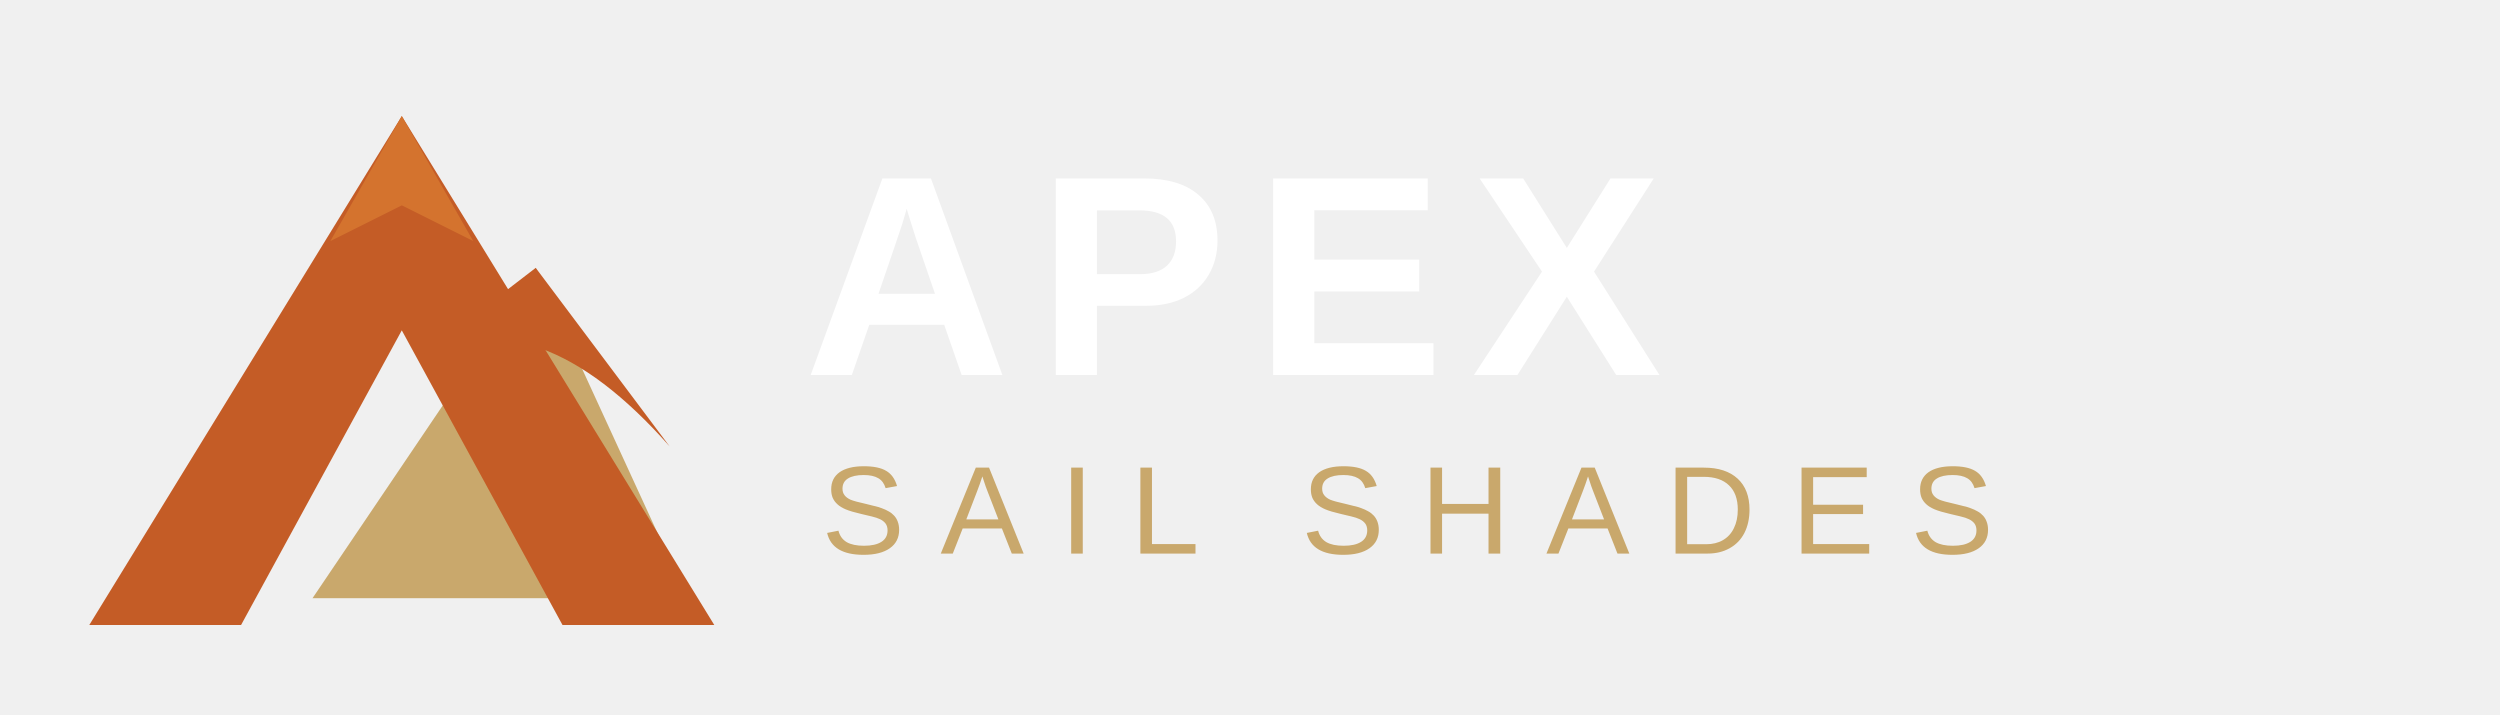
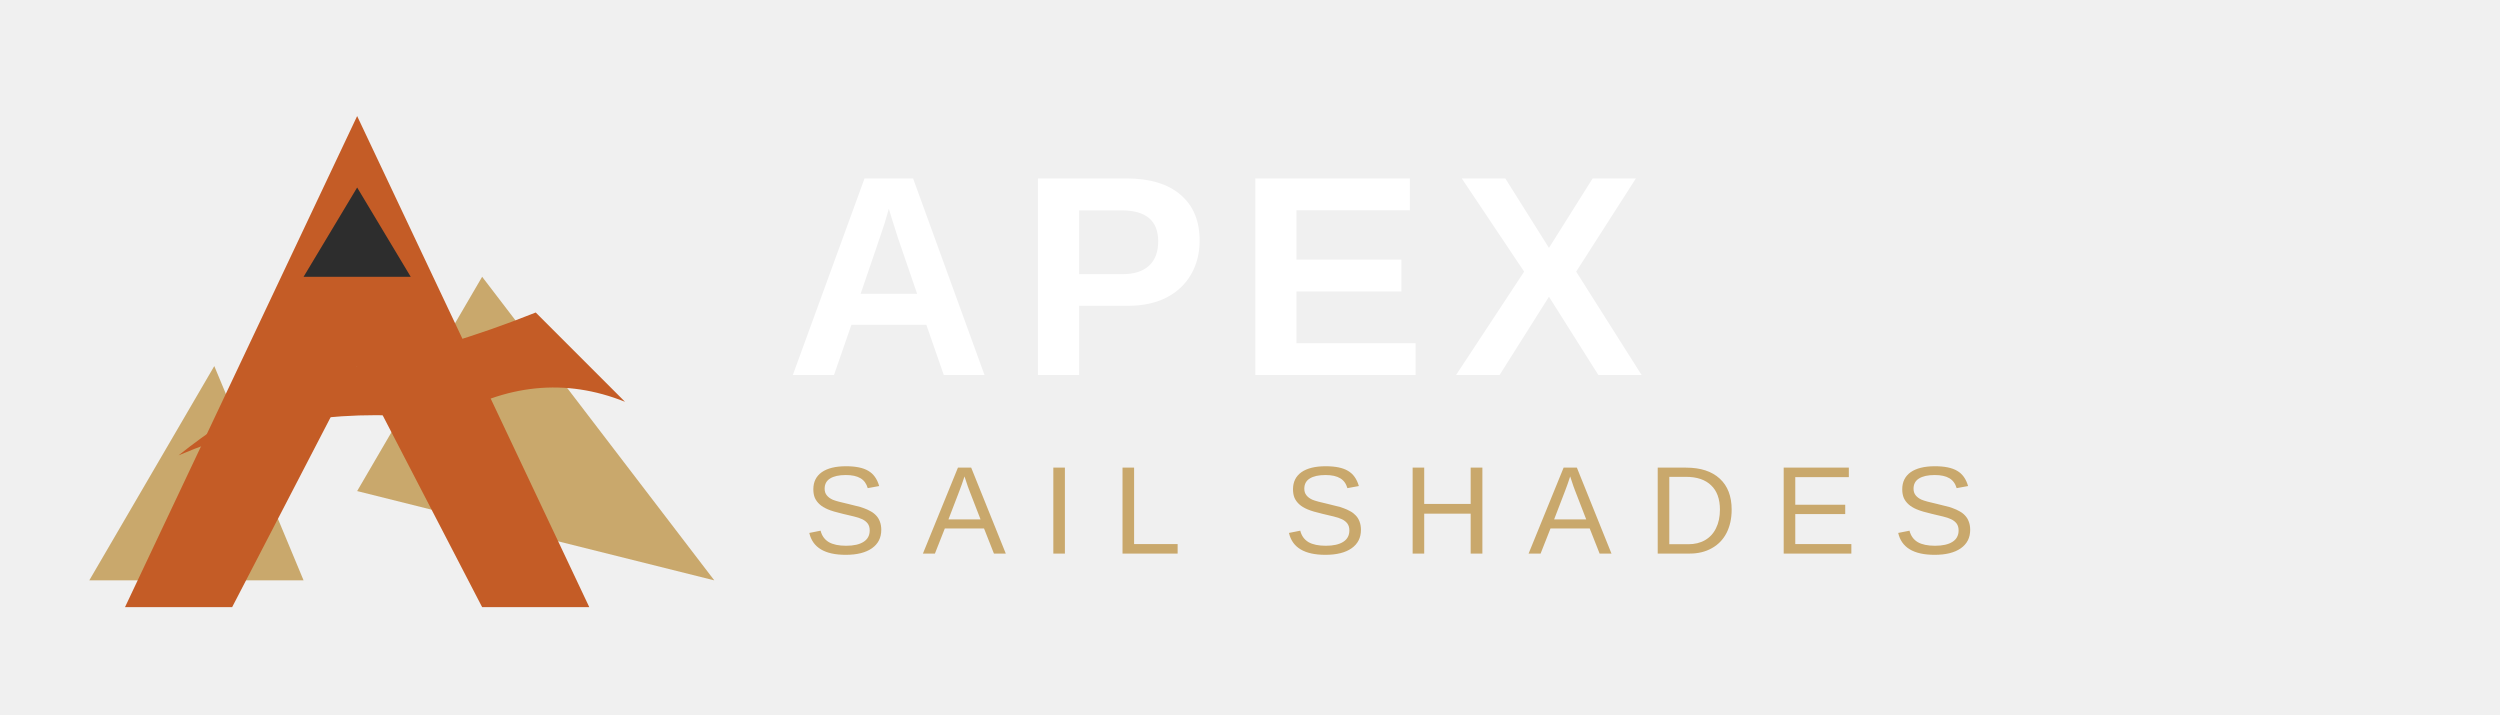
<svg xmlns="http://www.w3.org/2000/svg" viewBox="0 0 280 80" fill="none">
-   <g transform="translate(5, 5)">
-     <polygon points="30,62 72,62 55,25" fill="#C9A86C" />
-     <path d="M5,65 L40,8 L75,65 L58,65 L40,32 L22,65 Z" fill="#C45C26" />
-     <polygon points="40,8 48,22 40,18 32,22" fill="#D4732E" />
-     <path d="M42,35 Q55,28 70,45 L55,25 Z" fill="#C45C26" />
+   <g transform="translate(2, 3)">
+     <polygon points="8,62 32,62 22,38" fill="#C9A86C" />
+     <polygon points="38,52 78,62 52,28" fill="#C9A86C" />
+     <path d="M12,65 L38,10 L64,65 L52,65 L38,38 L24,65 Z" fill="#C45C26" />
+     <path d="M18,48 Q32,42 48,44 Q58,38 68,42 L58,32 Q48,36 38,38 Q28,40 18,48 Z" fill="#C45C26" />
+     <polygon points="38,18 44,28 32,28" fill="#2D2D2D" />
  </g>
-   <text x="90" y="42" font-family="'DM Sans', 'Helvetica Neue', Arial, sans-serif" font-weight="800" font-size="32" fill="white" letter-spacing="3">APEX</text>
-   <text x="92" y="62" font-family="'DM Sans', 'Helvetica Neue', Arial, sans-serif" font-weight="500" font-size="14" fill="#C9A86C" letter-spacing="4">SAIL SHADES</text>
+   <text x="88" y="42" font-family="'DM Sans', 'Helvetica Neue', Arial, sans-serif" font-weight="800" font-size="32" fill="white" letter-spacing="3">APEX</text>
+   <text x="90" y="62" font-family="'DM Sans', 'Helvetica Neue', Arial, sans-serif" font-weight="500" font-size="14" fill="#C9A86C" letter-spacing="4">SAIL SHADES</text>
</svg>
